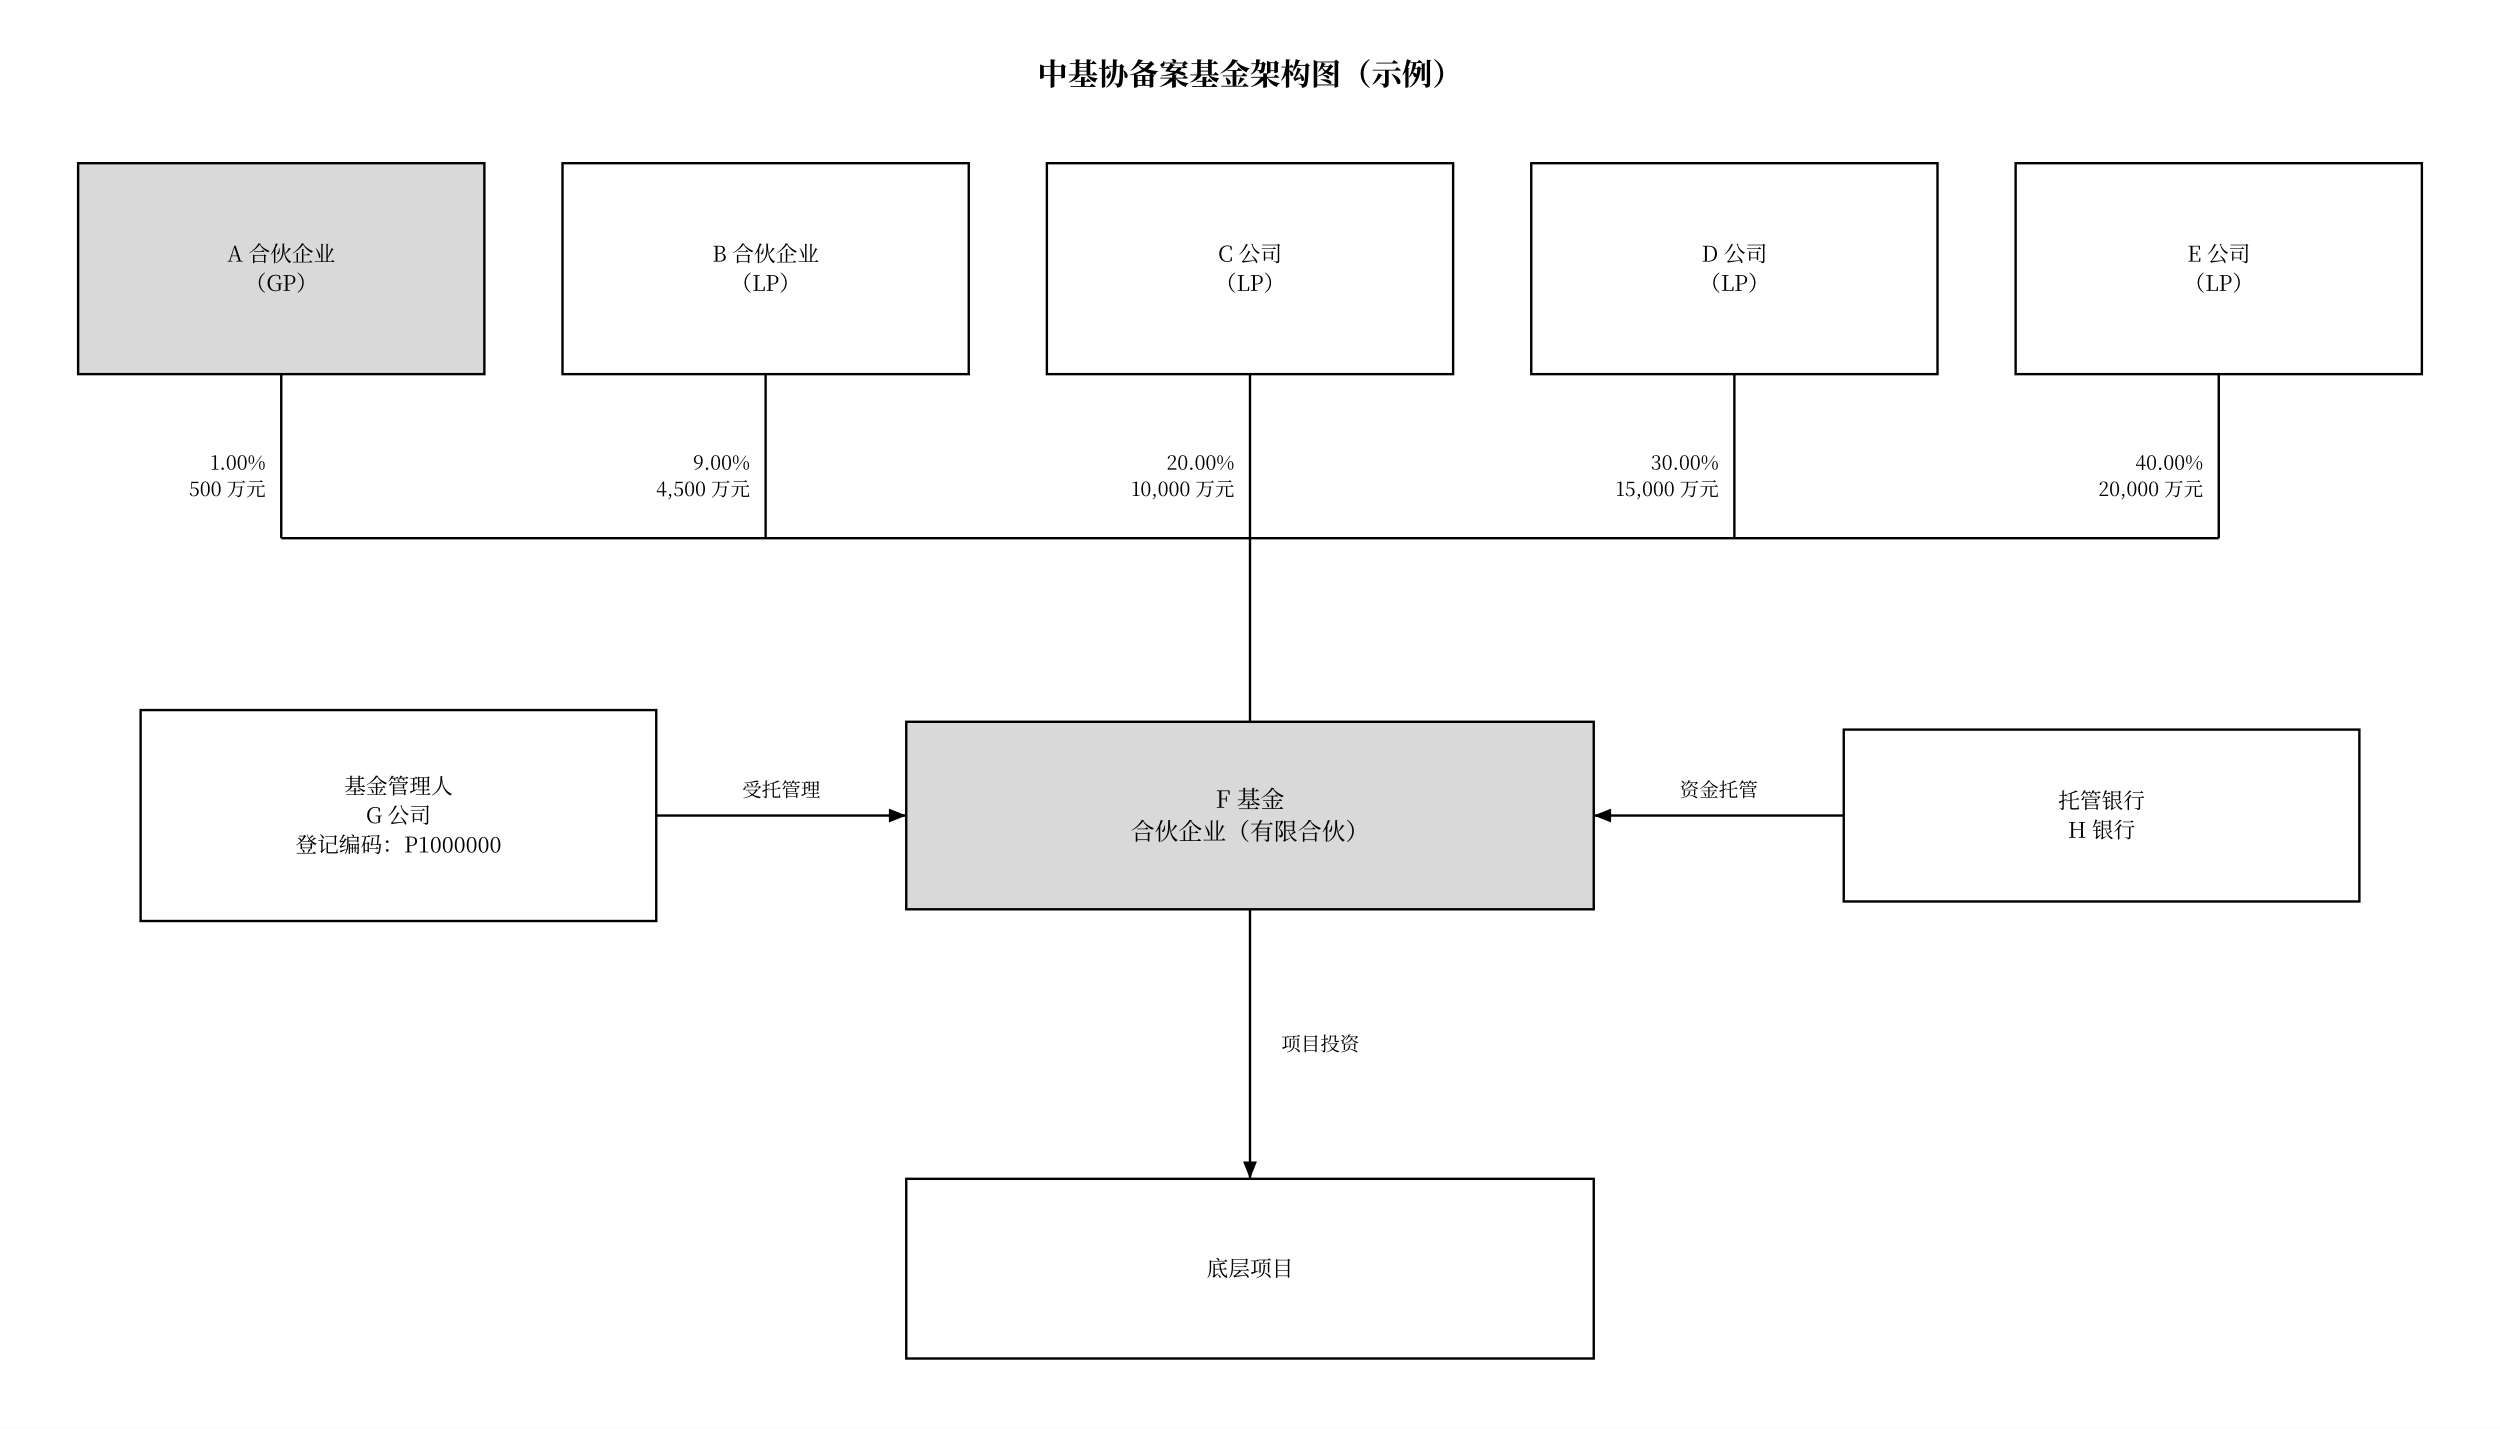
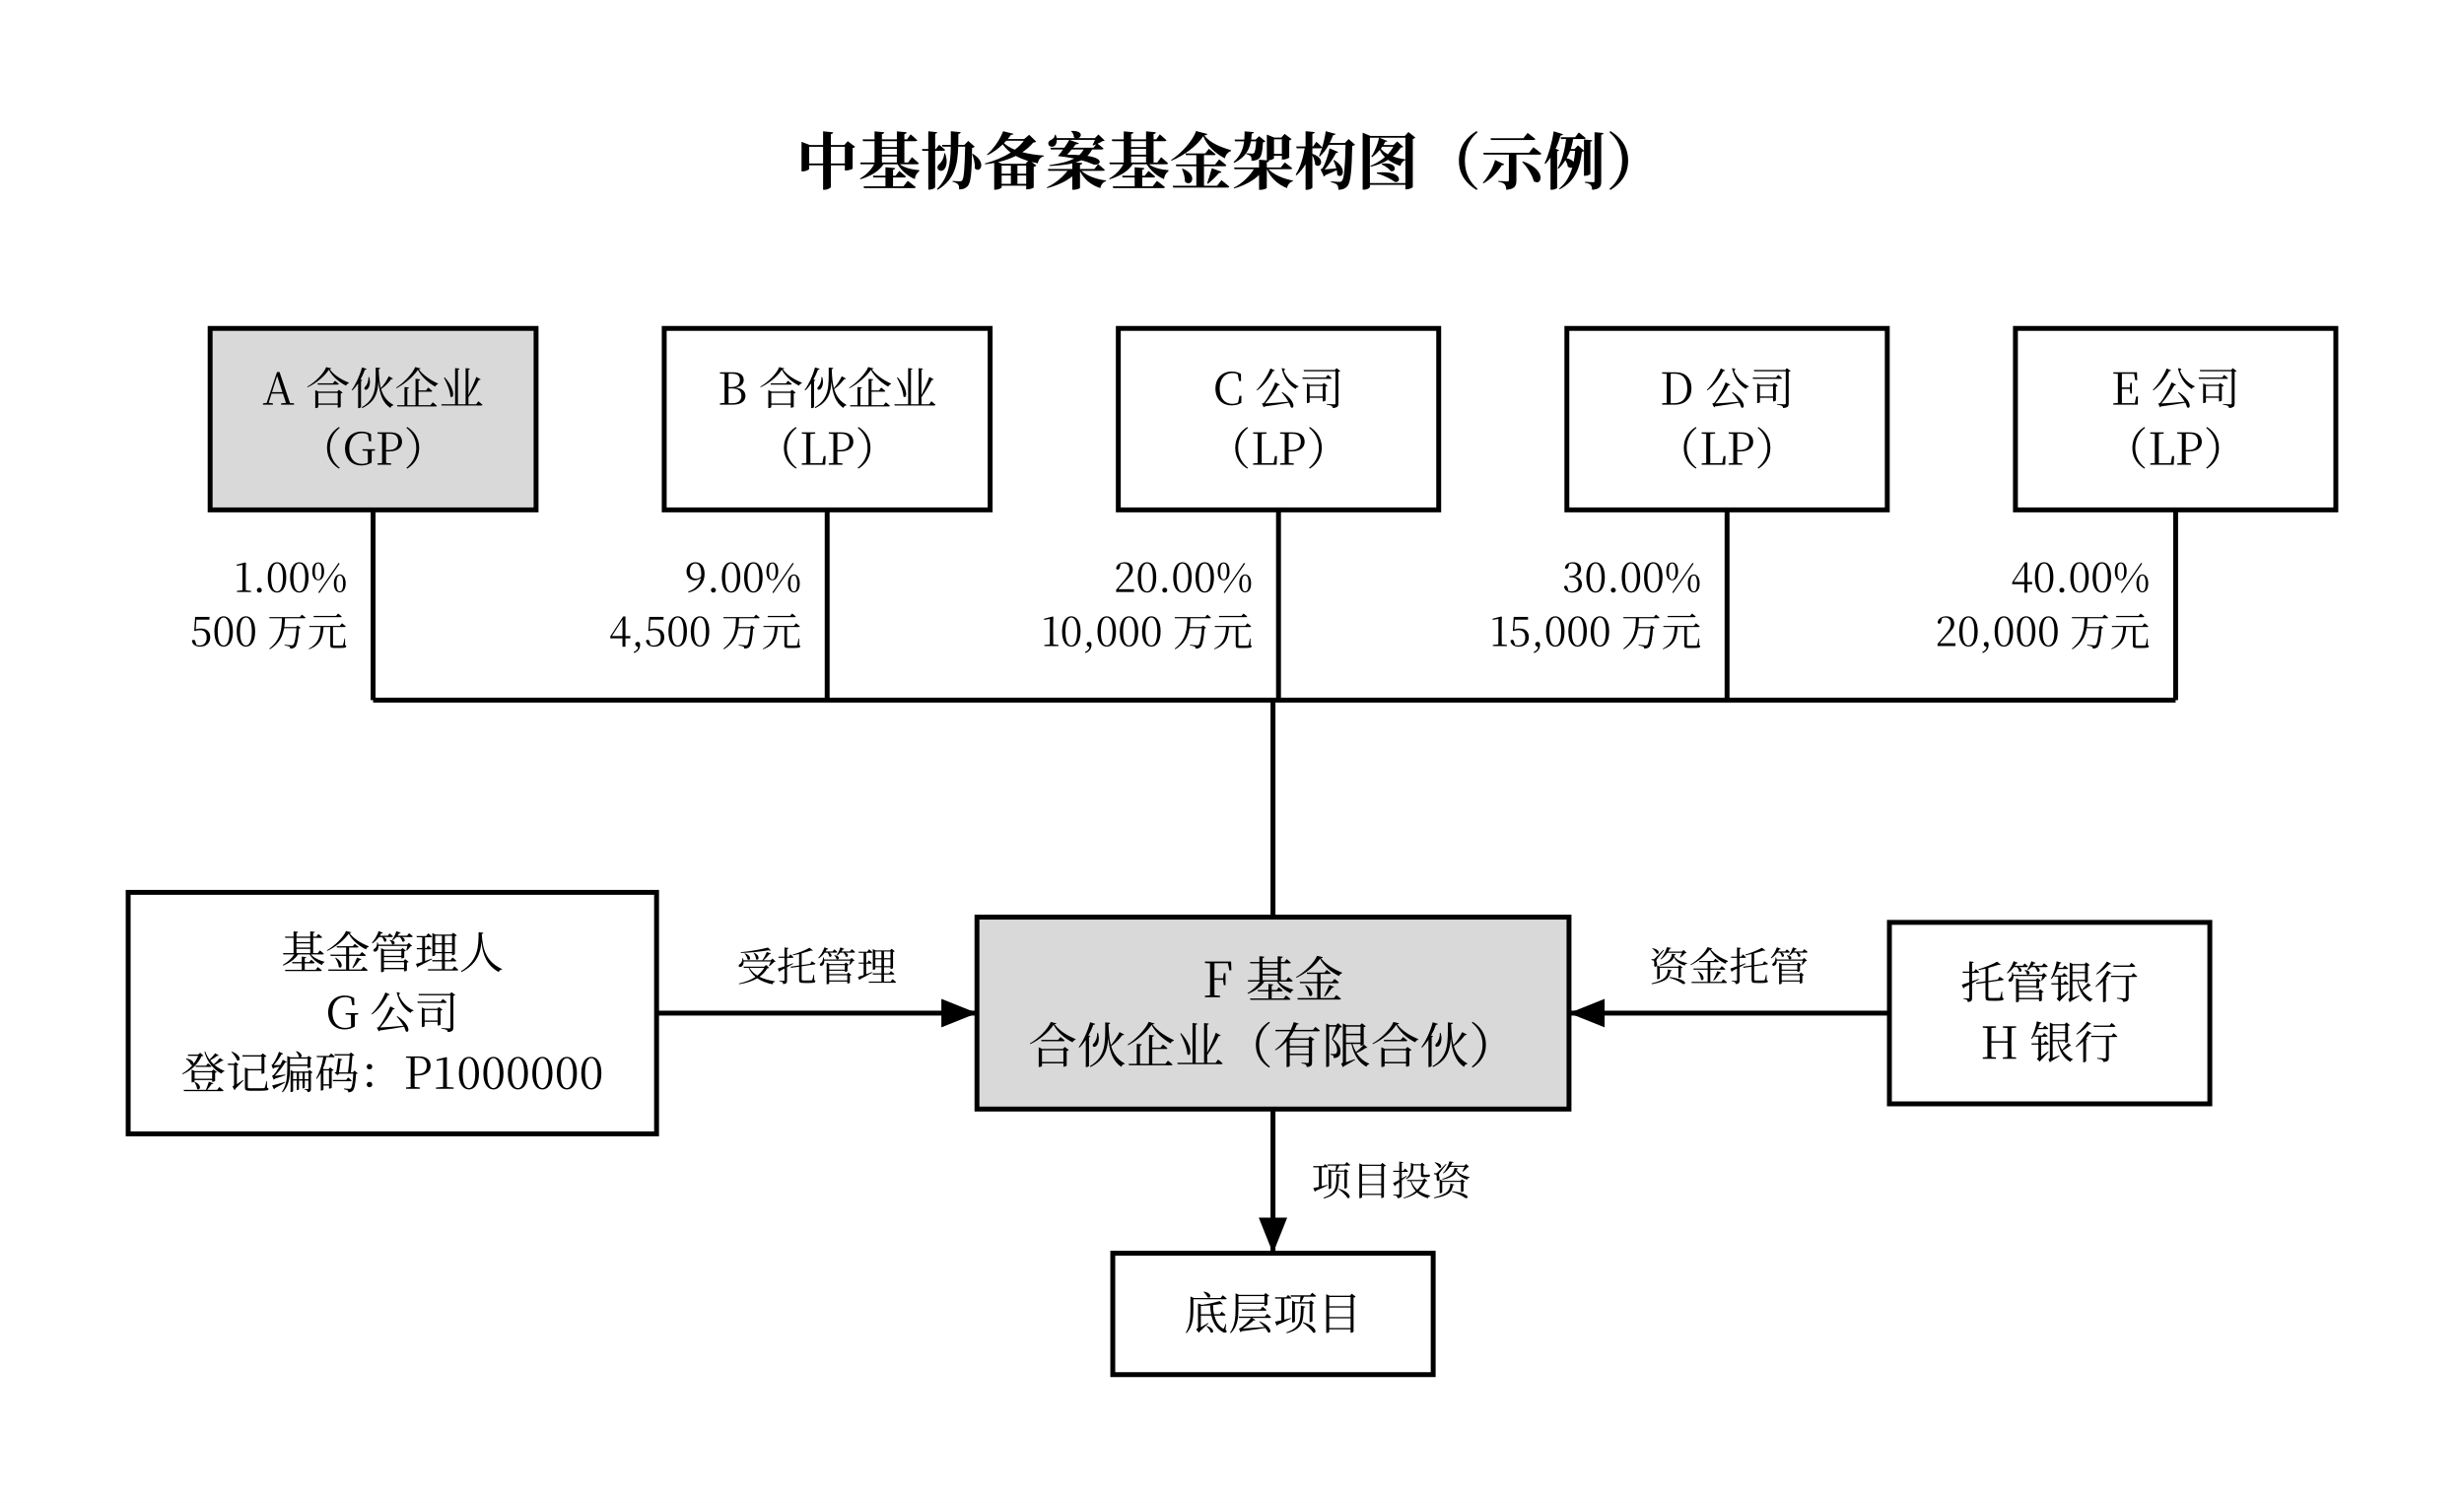
- <svg xmlns="http://www.w3.org/2000/svg" width="1152" height="658.4" viewBox="0 0 1152 658.4" font-family="SimSun, 宋体, 'Songti SC', STSong, 'Noto Serif CJK SC', 'Source Han Serif SC', 'Noto Sans CJK SC', 'Microsoft YaHei', 'WenQuanYi Micro Hei', serif">
+ <svg xmlns="http://www.w3.org/2000/svg" width="553.7" height="337.72" viewBox="0 0 553.7 337.72" font-family="SimSun, 宋体, 'Songti SC', STSong, 'Noto Serif CJK SC', 'Source Han Serif SC', 'Noto Sans CJK SC', 'Microsoft YaHei', 'WenQuanYi Micro Hei', serif">
  <defs>
    <marker id="arrow" viewBox="0 0 10 8" refX="10" refY="4" markerWidth="8" markerHeight="6.4" markerUnits="userSpaceOnUse" orient="auto">
      <path d="M0,0 L10,4 L0,8 z" fill="black" />
    </marker>
  </defs>
-   <rect x="0" y="0" width="1152" height="658.4" fill="white" />
+   <rect x="0" y="0" width="553.7" height="337.72" fill="white" />
  <g stroke="black" stroke-width="1.1" fill="none">
-     <rect x="36" y="75.2" width="187.2" height="97.2" fill="#d9d9d9" />
-     <line x1="129.6" y1="172.4" x2="129.6" y2="248" />
-     <rect x="259.2" y="75.2" width="187.2" height="97.2" fill="white" />
-     <line x1="352.8" y1="172.4" x2="352.8" y2="248" />
-     <rect x="482.4" y="75.2" width="187.2" height="97.2" fill="white" />
-     <line x1="576" y1="172.4" x2="576" y2="248" />
-     <rect x="705.6" y="75.2" width="187.2" height="97.2" fill="white" />
-     <line x1="799.2" y1="172.4" x2="799.2" y2="248" />
-     <rect x="928.8" y="75.2" width="187.2" height="97.2" fill="white" />
-     <line x1="1022.4" y1="172.4" x2="1022.4" y2="248" />
-     <line x1="129.6" y1="248" x2="1022.4" y2="248" />
-     <line x1="576" y1="248" x2="576" y2="332.6" />
-     <rect x="417.6" y="332.6" width="316.8" height="86.4" fill="#d9d9d9" />
-     <rect x="64.8" y="327.2" width="237.6" height="97.2" fill="white" />
-     <line x1="302.4" y1="375.8" x2="417.6" y2="375.8" marker-end="url(#arrow)" />
-     <rect x="849.6" y="336.2" width="237.6" height="79.2" fill="white" />
-     <line x1="849.6" y1="375.8" x2="734.4" y2="375.8" marker-end="url(#arrow)" />
-     <rect x="417.6" y="543.2" width="316.8" height="82.8" fill="white" />
-     <line x1="576" y1="419" x2="576" y2="543.2" marker-end="url(#arrow)" />
+     <rect x="47.22" y="73.8" width="73.24" height="40.78" fill="#d9d9d9" />
+     <line x1="83.84" y1="114.58" x2="83.84" y2="157.33" />
+     <rect x="149.26" y="73.8" width="73.24" height="40.78" fill="white" />
+     <line x1="185.88" y1="114.58" x2="185.88" y2="157.33" />
+     <rect x="251.3" y="73.8" width="72" height="40.78" fill="white" />
+     <line x1="287.3" y1="114.58" x2="287.3" y2="157.33" />
+     <rect x="352.1" y="73.8" width="72" height="40.78" fill="white" />
+     <line x1="388.1" y1="114.58" x2="388.1" y2="157.33" />
+     <rect x="452.9" y="73.8" width="72" height="40.78" fill="white" />
+     <line x1="488.9" y1="114.58" x2="488.9" y2="157.33" />
+     <line x1="83.84" y1="157.33" x2="488.9" y2="157.33" />
+     <line x1="286.06" y1="157.33" x2="286.06" y2="206.1" />
+     <rect x="219.54" y="206.1" width="133.04" height="43.13" fill="#d9d9d9" />
+     <rect x="28.8" y="200.53" width="118.74" height="54.28" fill="white" />
+     <line x1="147.54" y1="227.67" x2="219.54" y2="227.67" marker-end="url(#arrow)" />
+     <rect x="424.58" y="207.28" width="72" height="40.78" fill="white" />
+     <line x1="424.58" y1="227.67" x2="352.58" y2="227.67" marker-end="url(#arrow)" />
+     <rect x="250.06" y="281.63" width="72" height="27.28" fill="white" />
+     <line x1="286.06" y1="249.23" x2="286.06" y2="281.63" marker-end="url(#arrow)" />
  </g>
  <g fill="black" stroke="none">
-     <text x="576" y="39.2" font-size="14" text-anchor="middle" font-weight="bold">中基协备案基金架构图（示例）</text>
-     <text x="129.6" y="120.55" font-size="10" text-anchor="middle">A 合伙企业</text>
-     <text x="129.6" y="134.05" font-size="10" text-anchor="middle">（GP）</text>
-     <text x="122.4" y="216.41" font-size="9" text-anchor="end">1.00%</text>
-     <text x="122.4" y="228.56" font-size="9" text-anchor="end">500 万元</text>
-     <text x="352.8" y="120.55" font-size="10" text-anchor="middle">B 合伙企业</text>
-     <text x="352.8" y="134.05" font-size="10" text-anchor="middle">（LP）</text>
-     <text x="345.6" y="216.41" font-size="9" text-anchor="end">9.00%</text>
-     <text x="345.6" y="228.56" font-size="9" text-anchor="end">4,500 万元</text>
-     <text x="576" y="120.55" font-size="10" text-anchor="middle">C 公司</text>
-     <text x="576" y="134.05" font-size="10" text-anchor="middle">（LP）</text>
-     <text x="568.8" y="216.41" font-size="9" text-anchor="end">20.00%</text>
-     <text x="568.8" y="228.56" font-size="9" text-anchor="end">10,000 万元</text>
-     <text x="799.2" y="120.55" font-size="10" text-anchor="middle">D 公司</text>
-     <text x="799.2" y="134.05" font-size="10" text-anchor="middle">（LP）</text>
-     <text x="792" y="216.41" font-size="9" text-anchor="end">30.00%</text>
-     <text x="792" y="228.56" font-size="9" text-anchor="end">15,000 万元</text>
-     <text x="1022.4" y="120.55" font-size="10" text-anchor="middle">E 公司</text>
-     <text x="1022.4" y="134.05" font-size="10" text-anchor="middle">（LP）</text>
-     <text x="1015.2" y="216.41" font-size="9" text-anchor="end">40.00%</text>
-     <text x="1015.2" y="228.56" font-size="9" text-anchor="end">20,000 万元</text>
-     <text x="576" y="372.22" font-size="11" text-anchor="middle">F 基金</text>
-     <text x="576" y="387.07" font-size="11" text-anchor="middle">合伙企业（有限合伙）</text>
-     <text x="183.6" y="365.8" font-size="10" text-anchor="middle">基金管理人</text>
-     <text x="183.6" y="379.3" font-size="10" text-anchor="middle">G 公司</text>
-     <text x="183.6" y="392.8" font-size="10" text-anchor="middle">登记编码：P1000000</text>
-     <text x="360" y="367.16" font-size="9" text-anchor="middle">受托管理</text>
-     <text x="968.4" y="372.55" font-size="10" text-anchor="middle">托管银行</text>
-     <text x="968.4" y="386.05" font-size="10" text-anchor="middle">H 银行</text>
-     <text x="792" y="367.16" font-size="9" text-anchor="middle">资金托管</text>
-     <text x="576" y="588.1" font-size="10" text-anchor="middle">底层项目</text>
-     <text x="590.4" y="484.25" font-size="9" text-anchor="start">项目投资</text>
+     <text x="83.84" y="90.94" font-size="10" text-anchor="middle">A 合伙企业</text>
+     <text x="83.84" y="104.44" font-size="10" text-anchor="middle">（GP）</text>
+     <text x="78.08" y="133.03" font-size="9" text-anchor="end">1.00%</text>
+     <text x="78.08" y="145.18" font-size="9" text-anchor="end">500 万元</text>
+     <text x="185.88" y="90.94" font-size="10" text-anchor="middle">B 合伙企业</text>
+     <text x="185.88" y="104.44" font-size="10" text-anchor="middle">（LP）</text>
+     <text x="180.12" y="133.03" font-size="9" text-anchor="end">9.00%</text>
+     <text x="180.12" y="145.18" font-size="9" text-anchor="end">4,500 万元</text>
+     <text x="287.3" y="90.94" font-size="10" text-anchor="middle">C 公司</text>
+     <text x="287.3" y="104.44" font-size="10" text-anchor="middle">（LP）</text>
+     <text x="281.54" y="133.03" font-size="9" text-anchor="end">20.00%</text>
+     <text x="281.54" y="145.18" font-size="9" text-anchor="end">10,000 万元</text>
+     <text x="388.1" y="90.94" font-size="10" text-anchor="middle">D 公司</text>
+     <text x="388.1" y="104.44" font-size="10" text-anchor="middle">（LP）</text>
+     <text x="382.34" y="133.03" font-size="9" text-anchor="end">30.00%</text>
+     <text x="382.34" y="145.18" font-size="9" text-anchor="end">15,000 万元</text>
+     <text x="488.9" y="90.94" font-size="10" text-anchor="middle">E 公司</text>
+     <text x="488.9" y="104.44" font-size="10" text-anchor="middle">（LP）</text>
+     <text x="483.14" y="133.03" font-size="9" text-anchor="end">40.00%</text>
+     <text x="483.14" y="145.18" font-size="9" text-anchor="end">20,000 万元</text>
+     <text x="286.06" y="224.09" font-size="11" text-anchor="middle">F 基金</text>
+     <text x="286.06" y="238.94" font-size="11" text-anchor="middle">合伙企业（有限合伙）</text>
+     <text x="88.17" y="217.67" font-size="10" text-anchor="middle">基金管理人</text>
+     <text x="88.17" y="231.17" font-size="10" text-anchor="middle">G 公司</text>
+     <text x="88.17" y="244.67" font-size="10" text-anchor="middle">登记编码：P1000000</text>
+     <text x="183.54" y="220.47" font-size="9" text-anchor="middle">受托管理</text>
+     <text x="460.58" y="224.42" font-size="10" text-anchor="middle">托管银行</text>
+     <text x="460.58" y="237.92" font-size="10" text-anchor="middle">H 银行</text>
+     <text x="388.58" y="220.47" font-size="9" text-anchor="middle">资金托管</text>
+     <text x="286.06" y="298.77" font-size="10" text-anchor="middle">底层项目</text>
+     <text x="294.7" y="268.58" font-size="9" text-anchor="start">项目投资</text>
+     <text x="276.85" y="41.4" font-size="14" text-anchor="middle" font-weight="bold">中基协备案基金架构图（示例）</text>
  </g>
</svg>
